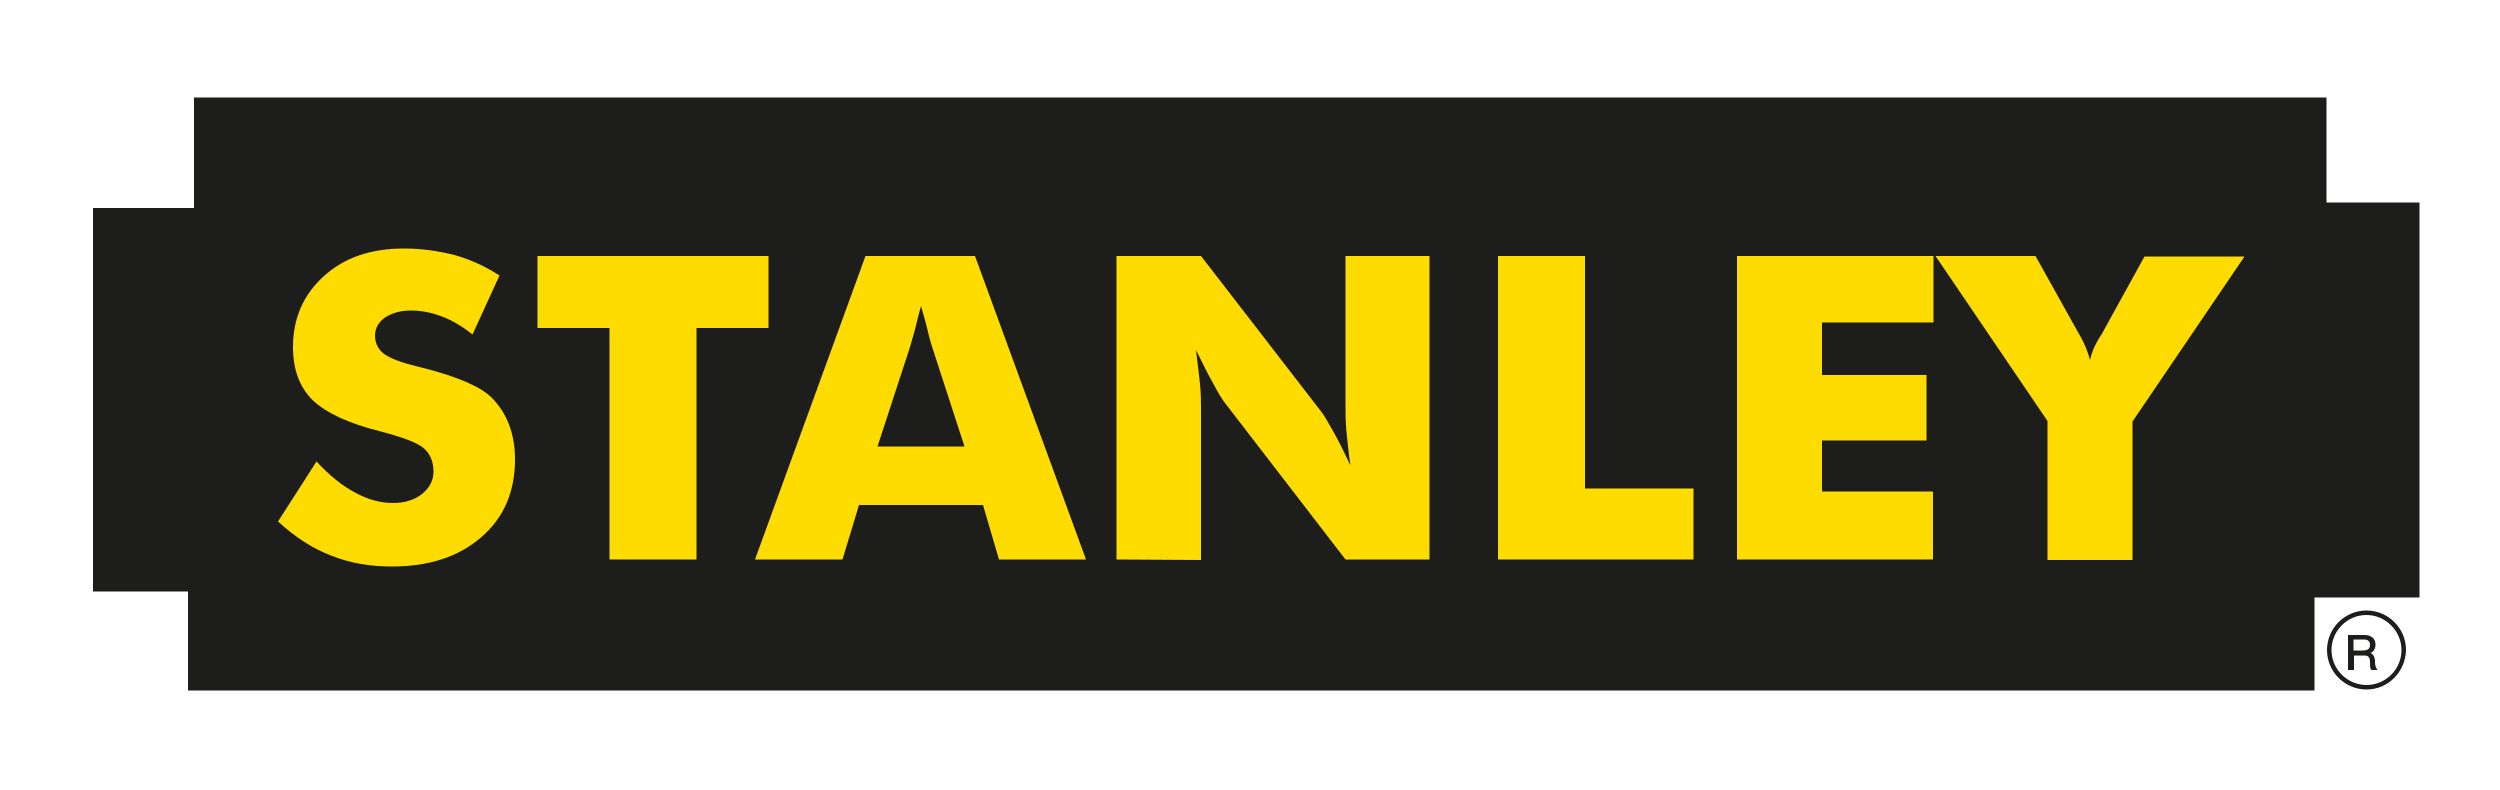
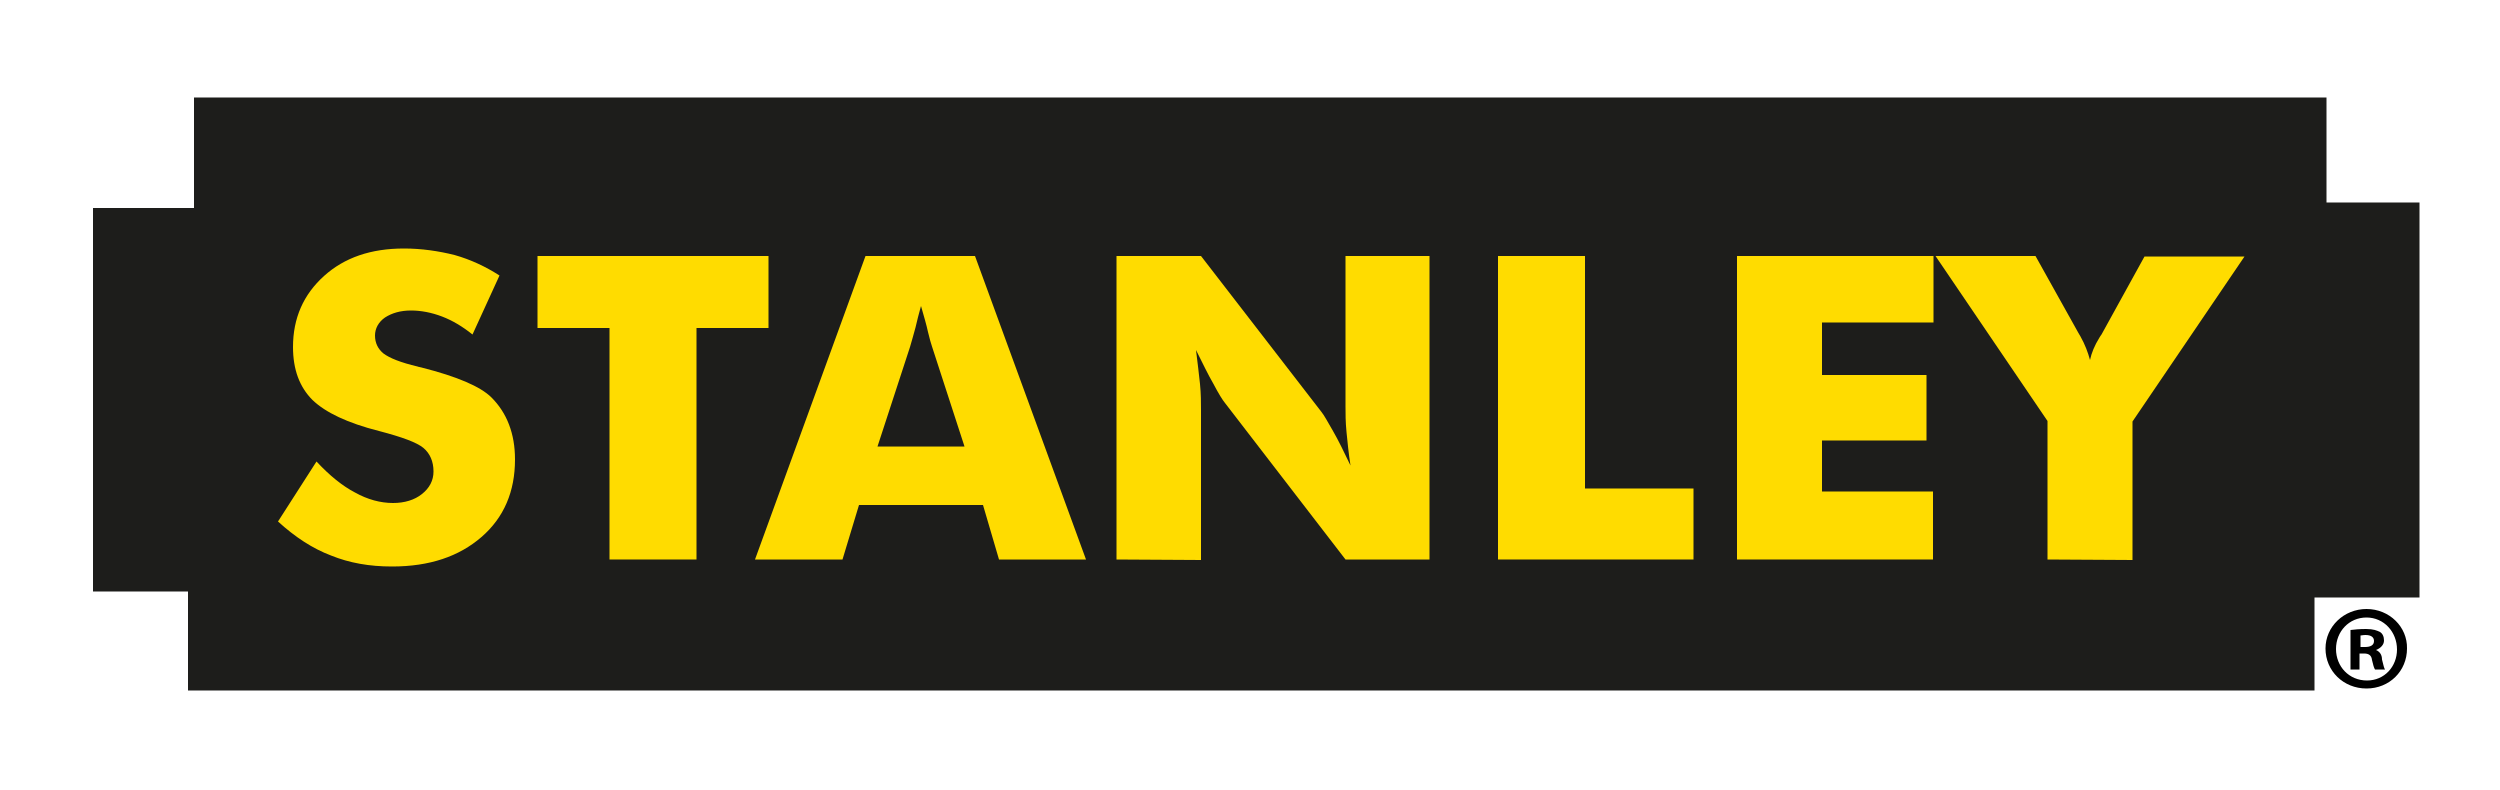
<svg xmlns="http://www.w3.org/2000/svg" version="1.1" id="Calque_1" x="0px" y="0px" viewBox="0 0 500 158" style="enable-background:new 0 0 500 158;" xml:space="preserve">
  <style type="text/css">
	.st0{fill:#1D1D1B;}
	.st1{fill:#FFDC00;}
</style>
  <polygon class="st0" points="38.8,19.5 38.8,41.6 18.6,41.6 18.6,118.3 37.6,118.3 37.6,138.1 462.9,138.1 462.9,119.5 483.9,119.5   483.9,40.5 465.3,40.5 465.3,19.5 " />
-   <path class="st0" d="M473.3,137.9c-4.3,0-7.9-3.5-7.9-7.9c0-4.3,3.5-7.9,7.9-7.9c4.3,0,7.9,3.5,7.9,7.9  C481.1,134.4,477.6,137.9,473.3,137.9z M473.3,123c-3.9,0-7,3.2-7,7c0,3.9,3.2,7,7,7c3.9,0,7-3.2,7-7S477.1,123,473.3,123z" />
-   <path class="st0" d="M475.5,134L475.5,134c-0.4-0.5-0.5-1.1-0.5-1.6c0-0.1,0-0.3,0-0.4c-0.1-0.4-0.2-1-0.7-1.3c0,0,0,0,0,0  c-0.1,0-0.1-0.1-0.2-0.1c0.6-0.2,1-0.9,1-1.7c0-1.2-0.9-1.9-2.2-1.9h-3.2h-0.1v7h1.1h0.1v-2.9h2.1c0.9,0,1,0.6,1.1,1.2  c0,0,0,0,0,0.1c0,0.5,0,1,0.1,1.3c0,0.1,0.1,0.2,0.2,0.3H475.5z M474,129c0,0.8-0.5,1.1-1.5,1.1h-1.8v-2.2h2.2  C473.6,127.9,474,128.3,474,129z M473.7,131.3c0,0-0.1-0.1-0.1-0.1C473.7,131.2,473.7,131.2,473.7,131.3z M473.9,130.5  C473.8,130.5,473.8,130.5,473.9,130.5c0.1-0.1,0.2-0.1,0.4-0.2C474.1,130.4,474,130.5,473.9,130.5z M469.8,133.8L469.8,133.8  l-0.1-6.6h0L469.8,133.8l0.7,0v0H469.8z M472.8,130.9h-2.1v0h2.2c0,0,0.1,0,0.1,0C472.9,130.9,472.9,130.9,472.8,130.9z   M473.5,131.1c-0.1,0-0.1-0.1-0.2-0.1C473.3,131,473.4,131,473.5,131.1z M474,132.2c0-0.2-0.1-0.5-0.1-0.7c0.1,0.2,0.1,0.4,0.1,0.6  C474,132.1,474,132.2,474,132.2C474,132.2,474,132.2,474,132.2z" />
  <path class="st1" d="M63.3,92.3c2.6,2.8,5.2,4.9,7.7,6.2c2.5,1.4,5.1,2.1,7.6,2.1c2.3,0,4.3-0.6,5.8-1.8c1.5-1.2,2.3-2.7,2.3-4.5  c0-2-0.7-3.6-2-4.7s-4.3-2.2-8.9-3.4c-6.3-1.6-10.7-3.7-13.3-6.2c-2.6-2.6-3.9-6.1-3.9-10.6c0-5.8,2.1-10.5,6.2-14.2s9.4-5.5,16-5.5  c3.5,0,6.9,0.5,10.1,1.3c3.2,0.9,6.2,2.3,9,4.1l-5.4,11.8c-2-1.6-4-2.8-6.1-3.6c-2.1-0.8-4.2-1.2-6.2-1.2c-2.1,0-3.8,0.5-5.2,1.4  c-1.3,0.9-2,2.2-2,3.6c0,1.5,0.6,2.7,1.7,3.6c1.2,0.9,3.4,1.8,6.8,2.6c0.2,0.1,0.5,0.1,0.8,0.2c7.1,1.8,11.8,3.8,14,6  c1.5,1.5,2.7,3.3,3.5,5.4s1.2,4.4,1.2,7c0,6.4-2.2,11.6-6.7,15.5s-10.4,5.9-17.9,5.9c-4.5,0-8.5-0.7-12.2-2.2  c-3.7-1.4-7.2-3.7-10.6-6.8L63.3,92.3z" />
-   <path class="st1" d="M121.9,111.9V65.6h-14.4V51.2h46.2v14.4h-14.4v46.3H121.9L121.9,111.9z" />
+   <path class="st1" d="M121.9,111.9V65.6h-14.4V51.2h46.2v14.4h-14.4v46.3L121.9,111.9L121.9,111.9z" />
  <path class="st1" d="M151,111.9l22.1-60.7H195l22.2,60.7h-17.4l-3.2-10.9h-24.8l-3.3,10.9H151L151,111.9z M175.5,89.3h17.4l-6.5-20  c-0.2-0.6-0.5-1.6-0.8-2.9c-0.3-1.4-0.8-3.1-1.4-5.2c-0.4,1.5-0.8,2.9-1.1,4.3c-0.4,1.4-0.7,2.6-1.1,3.9L175.5,89.3z" />
-   <path class="st1" d="M223.3,111.9V51.2h16.9l24.1,31.2c0.5,0.6,1.2,1.9,2.3,3.8s2.2,4.2,3.5,6.9c-0.4-2.5-0.6-4.8-0.8-6.7  c-0.2-2-0.2-3.7-0.2-5.2v-30h16.8v60.7h-16.8L245,80.6c-0.5-0.6-1.3-1.9-2.3-3.8c-1.1-1.9-2.2-4.2-3.5-6.8c0.3,2.5,0.6,4.8,0.8,6.8  c0.2,2,0.2,3.7,0.2,5.2v30L223.3,111.9L223.3,111.9z" />
-   <path class="st1" d="M299.6,111.9V51.2H317v46.5h21.7v14.2H299.6L299.6,111.9z" />
+   <path class="st1" d="M223.3,111.9V51.2h16.9l24.1,31.2c0.5,0.6,1.2,1.9,2.3,3.8s2.2,4.2,3.5,6.9c-0.4-2.5-0.6-4.8-0.8-6.7  c-0.2-2-0.2-3.7-0.2-5.2v-30h16.8v60.7h-16.8L245,80.6c-0.5-0.6-1.3-1.9-2.3-3.8c-1.1-1.9-2.2-4.2-3.5-6.8c0.3,2.5,0.6,4.8,0.8,6.8  s0.2,3.7,0.2,5.2v30L223.3,111.9L223.3,111.9z" />
+   <path class="st1" d="M299.6,111.9V51.2H317v46.5h21.7v14.2L299.6,111.9L299.6,111.9z" />
  <path class="st1" d="M347.4,111.9V51.2h39.3v13.3h-22.3V75h20.9v13.1h-20.9v10.2h22.2v13.6L347.4,111.9L347.4,111.9z" />
-   <path class="st1" d="M409.5,111.9V84.2l-22.4-33h20l8.7,15.6c0.1,0.1,0.1,0.2,0.3,0.5c0.9,1.6,1.5,3.2,1.9,4.7  c0.3-1.4,0.9-2.9,1.9-4.5c0.2-0.3,0.3-0.5,0.4-0.6l8.6-15.6h20l-22.4,33V112h-17V111.9z" />
+   <path class="st1" d="M409.5,111.9V84.2l-22.4-33h20l8.7,15.6c0.1,0.1,0.1,0.2,0.3,0.5c0.9,1.6,1.5,3.2,1.9,4.7  c0.3-1.4,0.9-2.9,1.9-4.5c0.2-0.3,0.3-0.5,0.4-0.6l8.6-15.6h20l-22.4,33V112L409.5,111.9L409.5,111.9z" />
+   <path d="M473.3,121.8c-4.5,0-8.2,3.5-8.2,7.9c0,4.5,3.6,8,8.2,8c4.6,0,8.1-3.5,8.1-8C481.5,125.4,477.9,121.8,473.3,121.8z   M473.4,136.1c-3.6,0-6.2-2.8-6.2-6.3c0-3.5,2.6-6.3,6.1-6.3c3.5,0,6.1,2.9,6.1,6.4C479.4,133.3,476.9,136.1,473.4,136.1z" />
+   <path d="M475.2,130L475.2,130c1-0.4,1.6-1.1,1.6-1.9c0-0.8-0.3-1.4-0.8-1.7c-0.6-0.3-1.3-0.6-2.8-0.6c-1.3,0-2.3,0.1-3.1,0.2v7.9  h1.8v-3.2h0.9c1,0,1.5,0.4,1.6,1.3c0.2,0.9,0.4,1.6,0.6,1.9h2c-0.2-0.3-0.3-0.8-0.6-2C476.4,130.9,475.9,130.3,475.2,130z   M473,129.4h-0.9v-2.3c0.2,0,0.5-0.1,1-0.1c1.2,0,1.7,0.5,1.7,1.2C474.8,129.1,474,129.4,473,129.4z" />
</svg>
